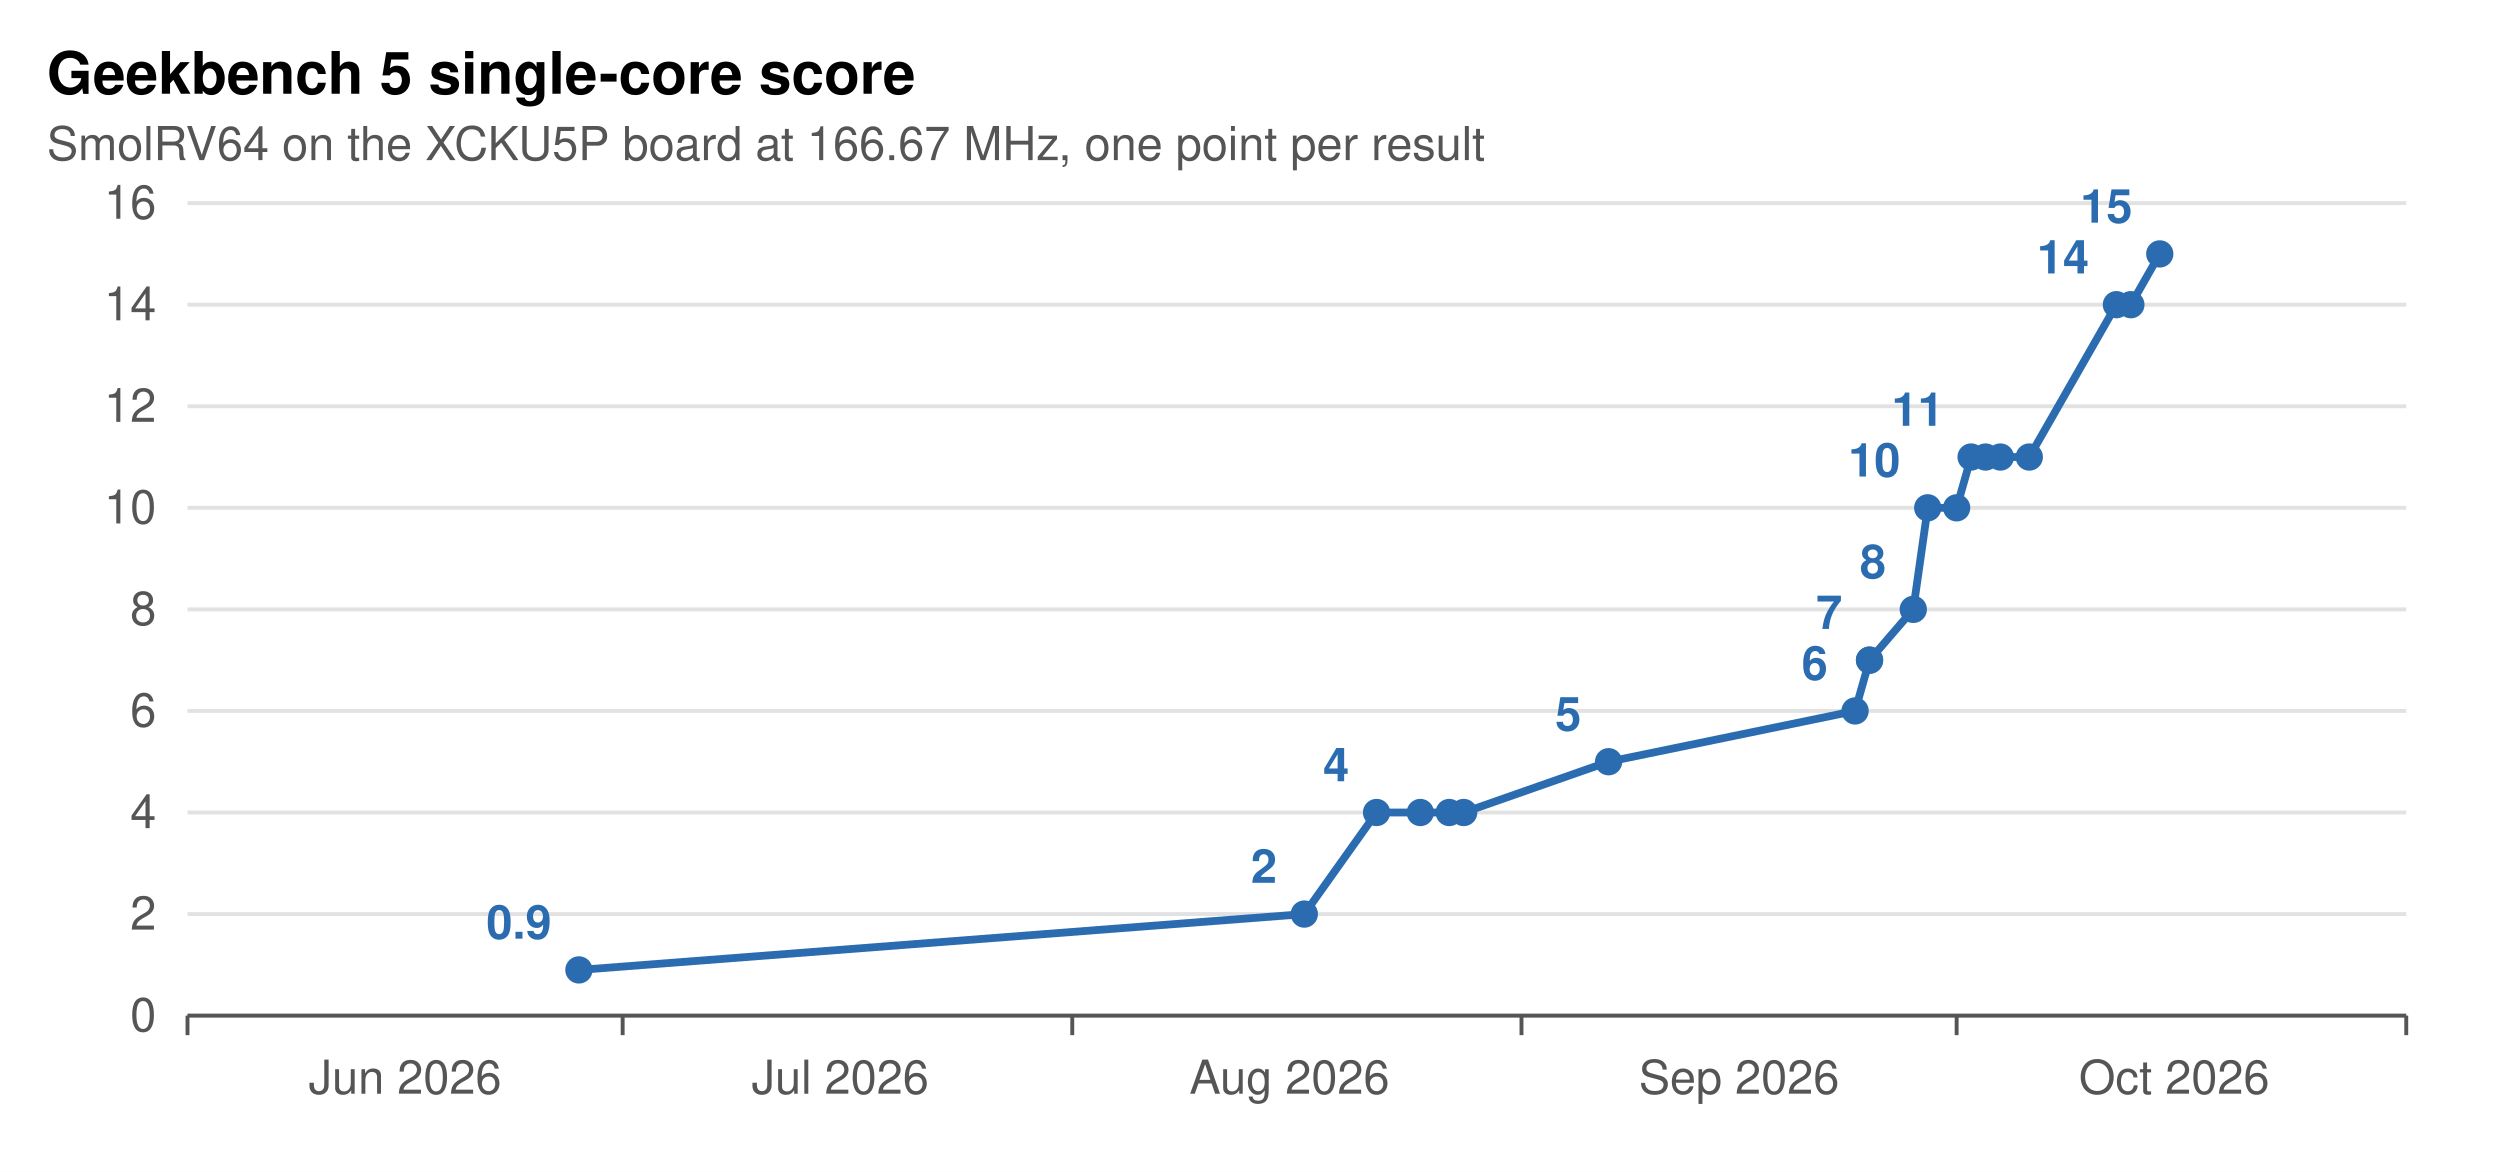
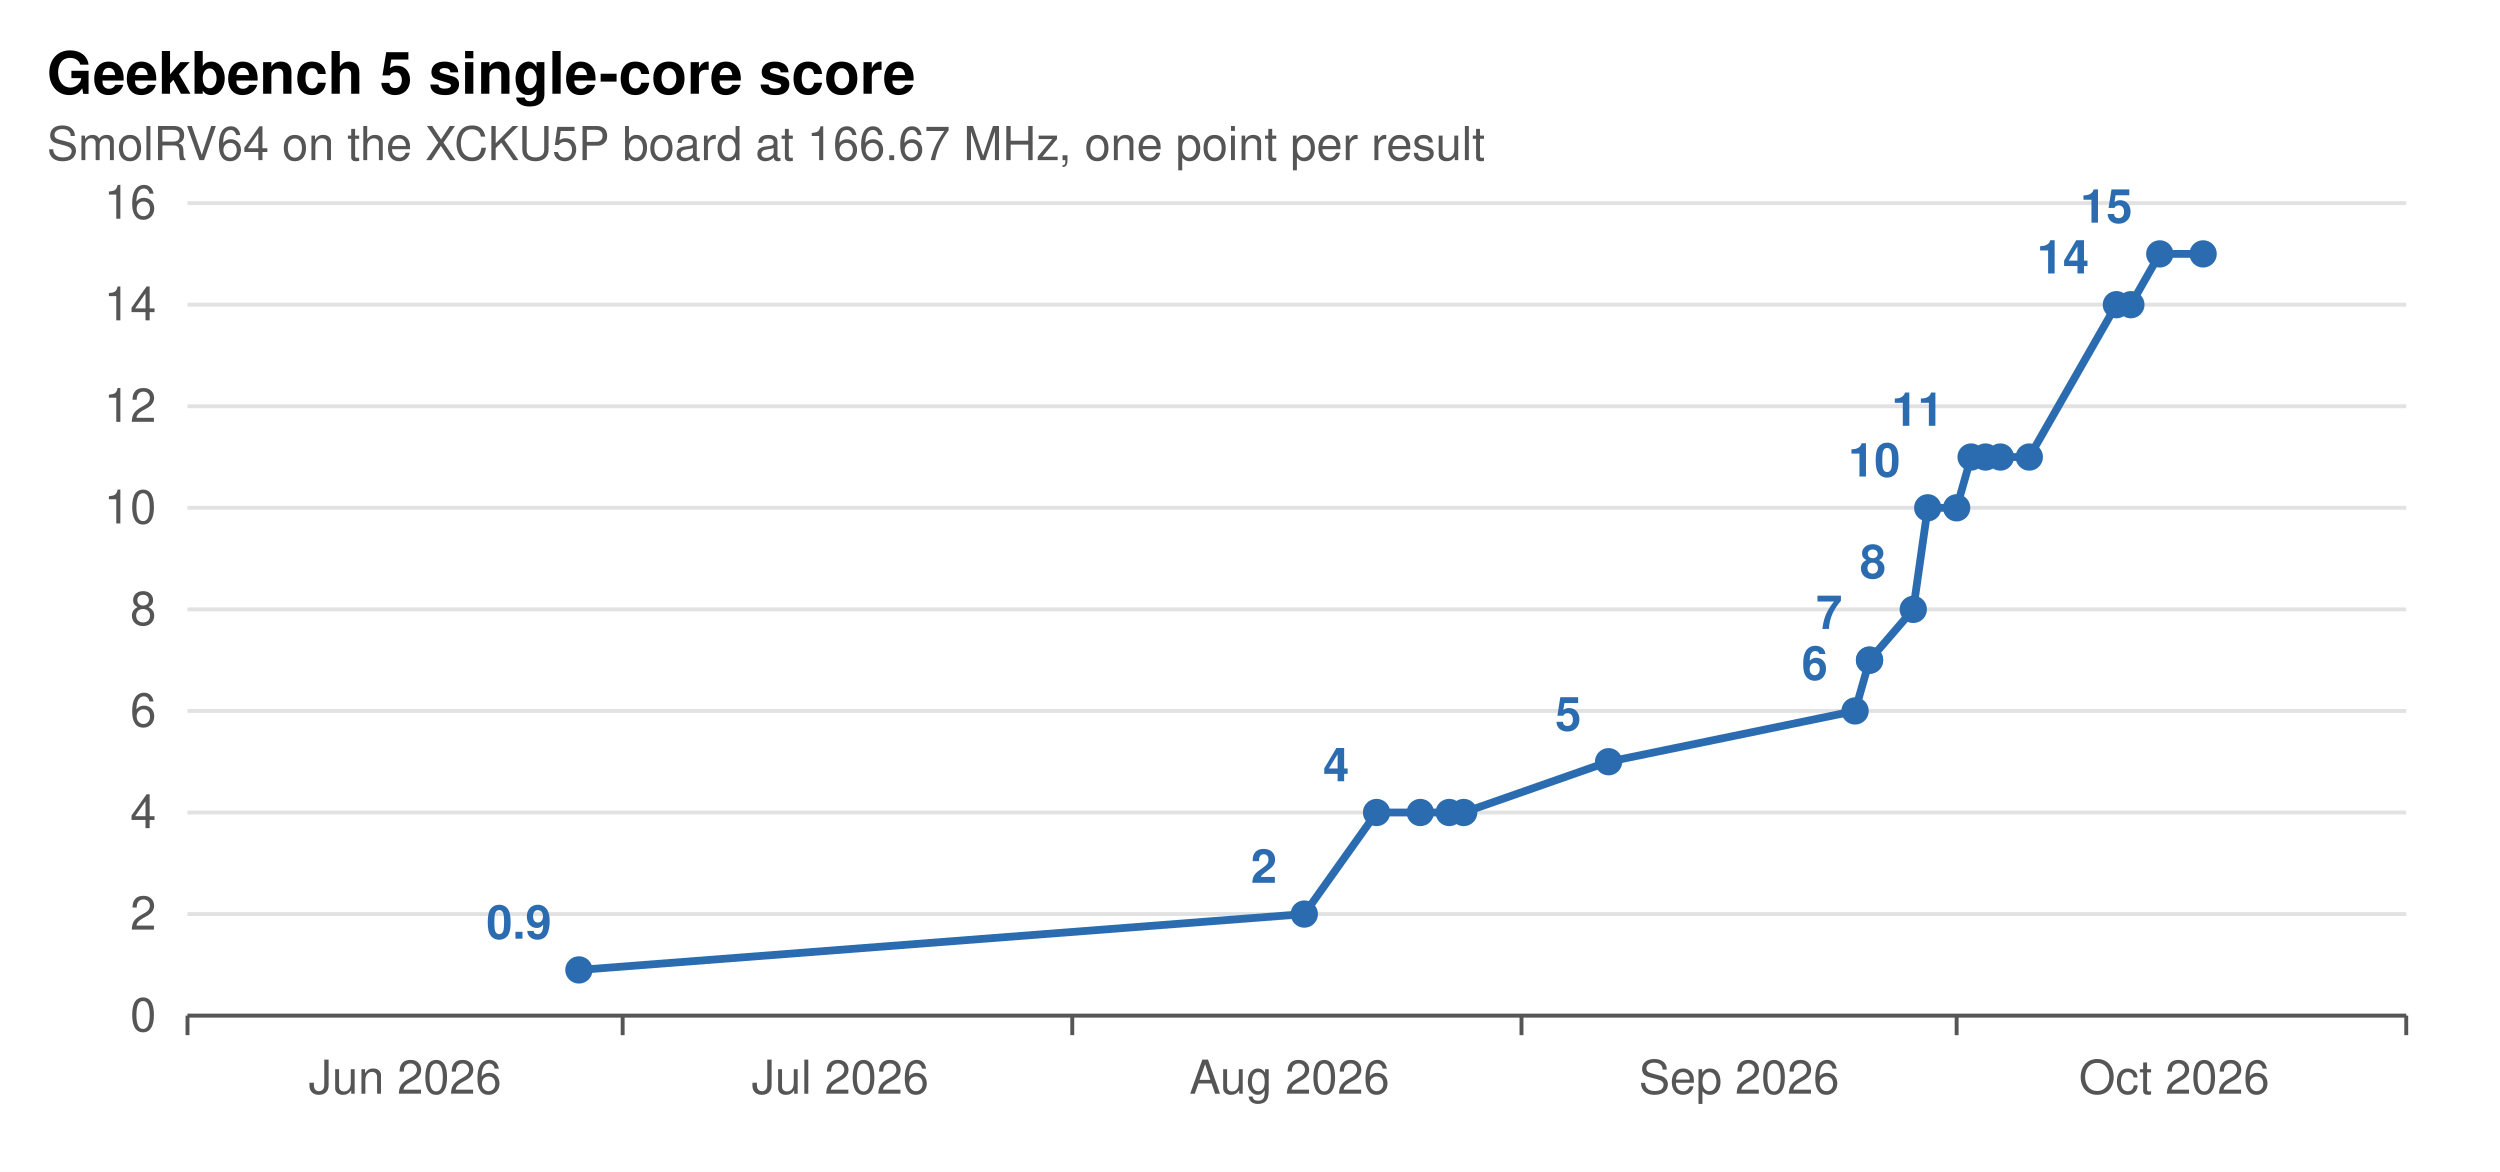
<svg xmlns="http://www.w3.org/2000/svg" width="640" height="300" viewBox="0 0 640 300" font-family="Helvetica, Arial, sans-serif" font-size="12">
  <rect width="640" height="300" fill="#ffffff" />
  <text x="12" y="24" font-size="15" font-weight="bold">Geekbench 5 single-core score</text>
  <text x="12" y="41" fill="#555">SmolRV64 on the XCKU5P board at 166.67 MHz, one point per result</text>
  <line x1="48" y1="260.0" x2="616" y2="260.0" stroke="#e2e2e2" stroke-width="1" />
  <text x="40" y="264.0" text-anchor="end" fill="#555">0</text>
  <line x1="48" y1="234.0" x2="616" y2="234.0" stroke="#e2e2e2" stroke-width="1" />
  <text x="40" y="238.0" text-anchor="end" fill="#555">2</text>
  <line x1="48" y1="208.0" x2="616" y2="208.0" stroke="#e2e2e2" stroke-width="1" />
  <text x="40" y="212.0" text-anchor="end" fill="#555">4</text>
  <line x1="48" y1="182.0" x2="616" y2="182.0" stroke="#e2e2e2" stroke-width="1" />
  <text x="40" y="186.0" text-anchor="end" fill="#555">6</text>
  <line x1="48" y1="156.0" x2="616" y2="156.0" stroke="#e2e2e2" stroke-width="1" />
  <text x="40" y="160.0" text-anchor="end" fill="#555">8</text>
  <line x1="48" y1="130.0" x2="616" y2="130.0" stroke="#e2e2e2" stroke-width="1" />
  <text x="40" y="134.0" text-anchor="end" fill="#555">10</text>
  <line x1="48" y1="104.0" x2="616" y2="104.0" stroke="#e2e2e2" stroke-width="1" />
  <text x="40" y="108.0" text-anchor="end" fill="#555">12</text>
  <line x1="48" y1="78.0" x2="616" y2="78.0" stroke="#e2e2e2" stroke-width="1" />
  <text x="40" y="82.0" text-anchor="end" fill="#555">14</text>
  <line x1="48" y1="52.0" x2="616" y2="52.0" stroke="#e2e2e2" stroke-width="1" />
  <text x="40" y="56.0" text-anchor="end" fill="#555">16</text>
  <line x1="48.0" y1="260" x2="48.0" y2="265" stroke="#555555" stroke-width="1" />
  <text x="103.7" y="280" text-anchor="middle" fill="#555">Jun 2026</text>
  <line x1="159.4" y1="260" x2="159.4" y2="265" stroke="#555555" stroke-width="1" />
  <text x="215.1" y="280" text-anchor="middle" fill="#555">Jul 2026</text>
  <line x1="274.5" y1="260" x2="274.5" y2="265" stroke="#555555" stroke-width="1" />
  <text x="330.1" y="280" text-anchor="middle" fill="#555">Aug 2026</text>
  <line x1="389.5" y1="260" x2="389.5" y2="265" stroke="#555555" stroke-width="1" />
  <text x="445.2" y="280" text-anchor="middle" fill="#555">Sep 2026</text>
  <line x1="500.9" y1="260" x2="500.9" y2="265" stroke="#555555" stroke-width="1" />
  <text x="556.6" y="280" text-anchor="middle" fill="#555">Oct 2026</text>
  <line x1="616.0" y1="260" x2="616.0" y2="265" stroke="#555555" stroke-width="1" />
  <line x1="48" y1="260" x2="616" y2="260" stroke="#555555" stroke-width="1" />
-   <path d="M 148.2 248.3 L 333.9 234.0 L 352.4 208.0 L 363.6 208.0 L 371.0 208.0 L 374.7 208.0 L 411.8 195.0 L 474.9 182.0 L 478.6 169.0 L 478.6 169.0 L 489.8 156.0 L 493.5 130.0 L 500.9 130.0 L 504.6 117.0 L 508.3 117.0 L 512.1 117.0 L 519.5 117.0 L 541.8 78.0 L 545.5 78.0 L 552.9 65.0" fill="none" stroke="#2b6cb0" stroke-width="2" />
+   <path d="M 148.2 248.3 L 333.9 234.0 L 352.4 208.0 L 363.6 208.0 L 371.0 208.0 L 374.7 208.0 L 411.8 195.0 L 474.9 182.0 L 478.6 169.0 L 478.6 169.0 L 489.8 156.0 L 493.5 130.0 L 500.9 130.0 L 504.6 117.0 L 508.3 117.0 L 512.1 117.0 L 519.5 117.0 L 541.8 78.0 L 545.5 78.0 L 552.9 65.0 L 564.0 65.0" fill="none" stroke="#2b6cb0" stroke-width="2" />
  <circle cx="148.2" cy="248.3" r="3.5" fill="#2b6cb0" />
  <text x="141.2" y="240.3" text-anchor="end" font-weight="bold" fill="#2b6cb0">0.9</text>
  <circle cx="333.9" cy="234.0" r="3.5" fill="#2b6cb0" />
  <text x="326.9" y="226.0" text-anchor="end" font-weight="bold" fill="#2b6cb0">2</text>
  <circle cx="352.4" cy="208.0" r="3.5" fill="#2b6cb0" />
  <text x="345.4" y="200.0" text-anchor="end" font-weight="bold" fill="#2b6cb0">4</text>
  <circle cx="363.6" cy="208.0" r="3.5" fill="#2b6cb0" />
  <circle cx="371.0" cy="208.0" r="3.5" fill="#2b6cb0" />
  <circle cx="374.7" cy="208.0" r="3.5" fill="#2b6cb0" />
  <circle cx="411.8" cy="195.0" r="3.5" fill="#2b6cb0" />
  <text x="404.8" y="187.0" text-anchor="end" font-weight="bold" fill="#2b6cb0">5</text>
  <circle cx="474.9" cy="182.0" r="3.5" fill="#2b6cb0" />
  <text x="467.9" y="174.0" text-anchor="end" font-weight="bold" fill="#2b6cb0">6</text>
  <circle cx="478.6" cy="169.0" r="3.5" fill="#2b6cb0" />
  <text x="471.6" y="161.0" text-anchor="end" font-weight="bold" fill="#2b6cb0">7</text>
  <circle cx="478.6" cy="169.0" r="3.5" fill="#2b6cb0" />
  <circle cx="489.8" cy="156.0" r="3.5" fill="#2b6cb0" />
  <text x="482.8" y="148.0" text-anchor="end" font-weight="bold" fill="#2b6cb0">8</text>
  <circle cx="493.5" cy="130.0" r="3.5" fill="#2b6cb0" />
  <text x="486.5" y="122.0" text-anchor="end" font-weight="bold" fill="#2b6cb0">10</text>
  <circle cx="500.9" cy="130.0" r="3.5" fill="#2b6cb0" />
  <circle cx="504.6" cy="117.0" r="3.5" fill="#2b6cb0" />
  <text x="497.6" y="109.0" text-anchor="end" font-weight="bold" fill="#2b6cb0">11</text>
  <circle cx="508.3" cy="117.0" r="3.5" fill="#2b6cb0" />
  <circle cx="512.1" cy="117.0" r="3.5" fill="#2b6cb0" />
  <circle cx="519.5" cy="117.0" r="3.5" fill="#2b6cb0" />
  <circle cx="541.8" cy="78.0" r="3.5" fill="#2b6cb0" />
  <text x="534.8" y="70.0" text-anchor="end" font-weight="bold" fill="#2b6cb0">14</text>
  <circle cx="545.5" cy="78.0" r="3.5" fill="#2b6cb0" />
  <circle cx="552.9" cy="65.0" r="3.5" fill="#2b6cb0" />
  <text x="545.9" y="57.0" text-anchor="end" font-weight="bold" fill="#2b6cb0">15</text>
+   <circle cx="564.0" cy="65.0" r="3.5" fill="#2b6cb0" />
</svg>
